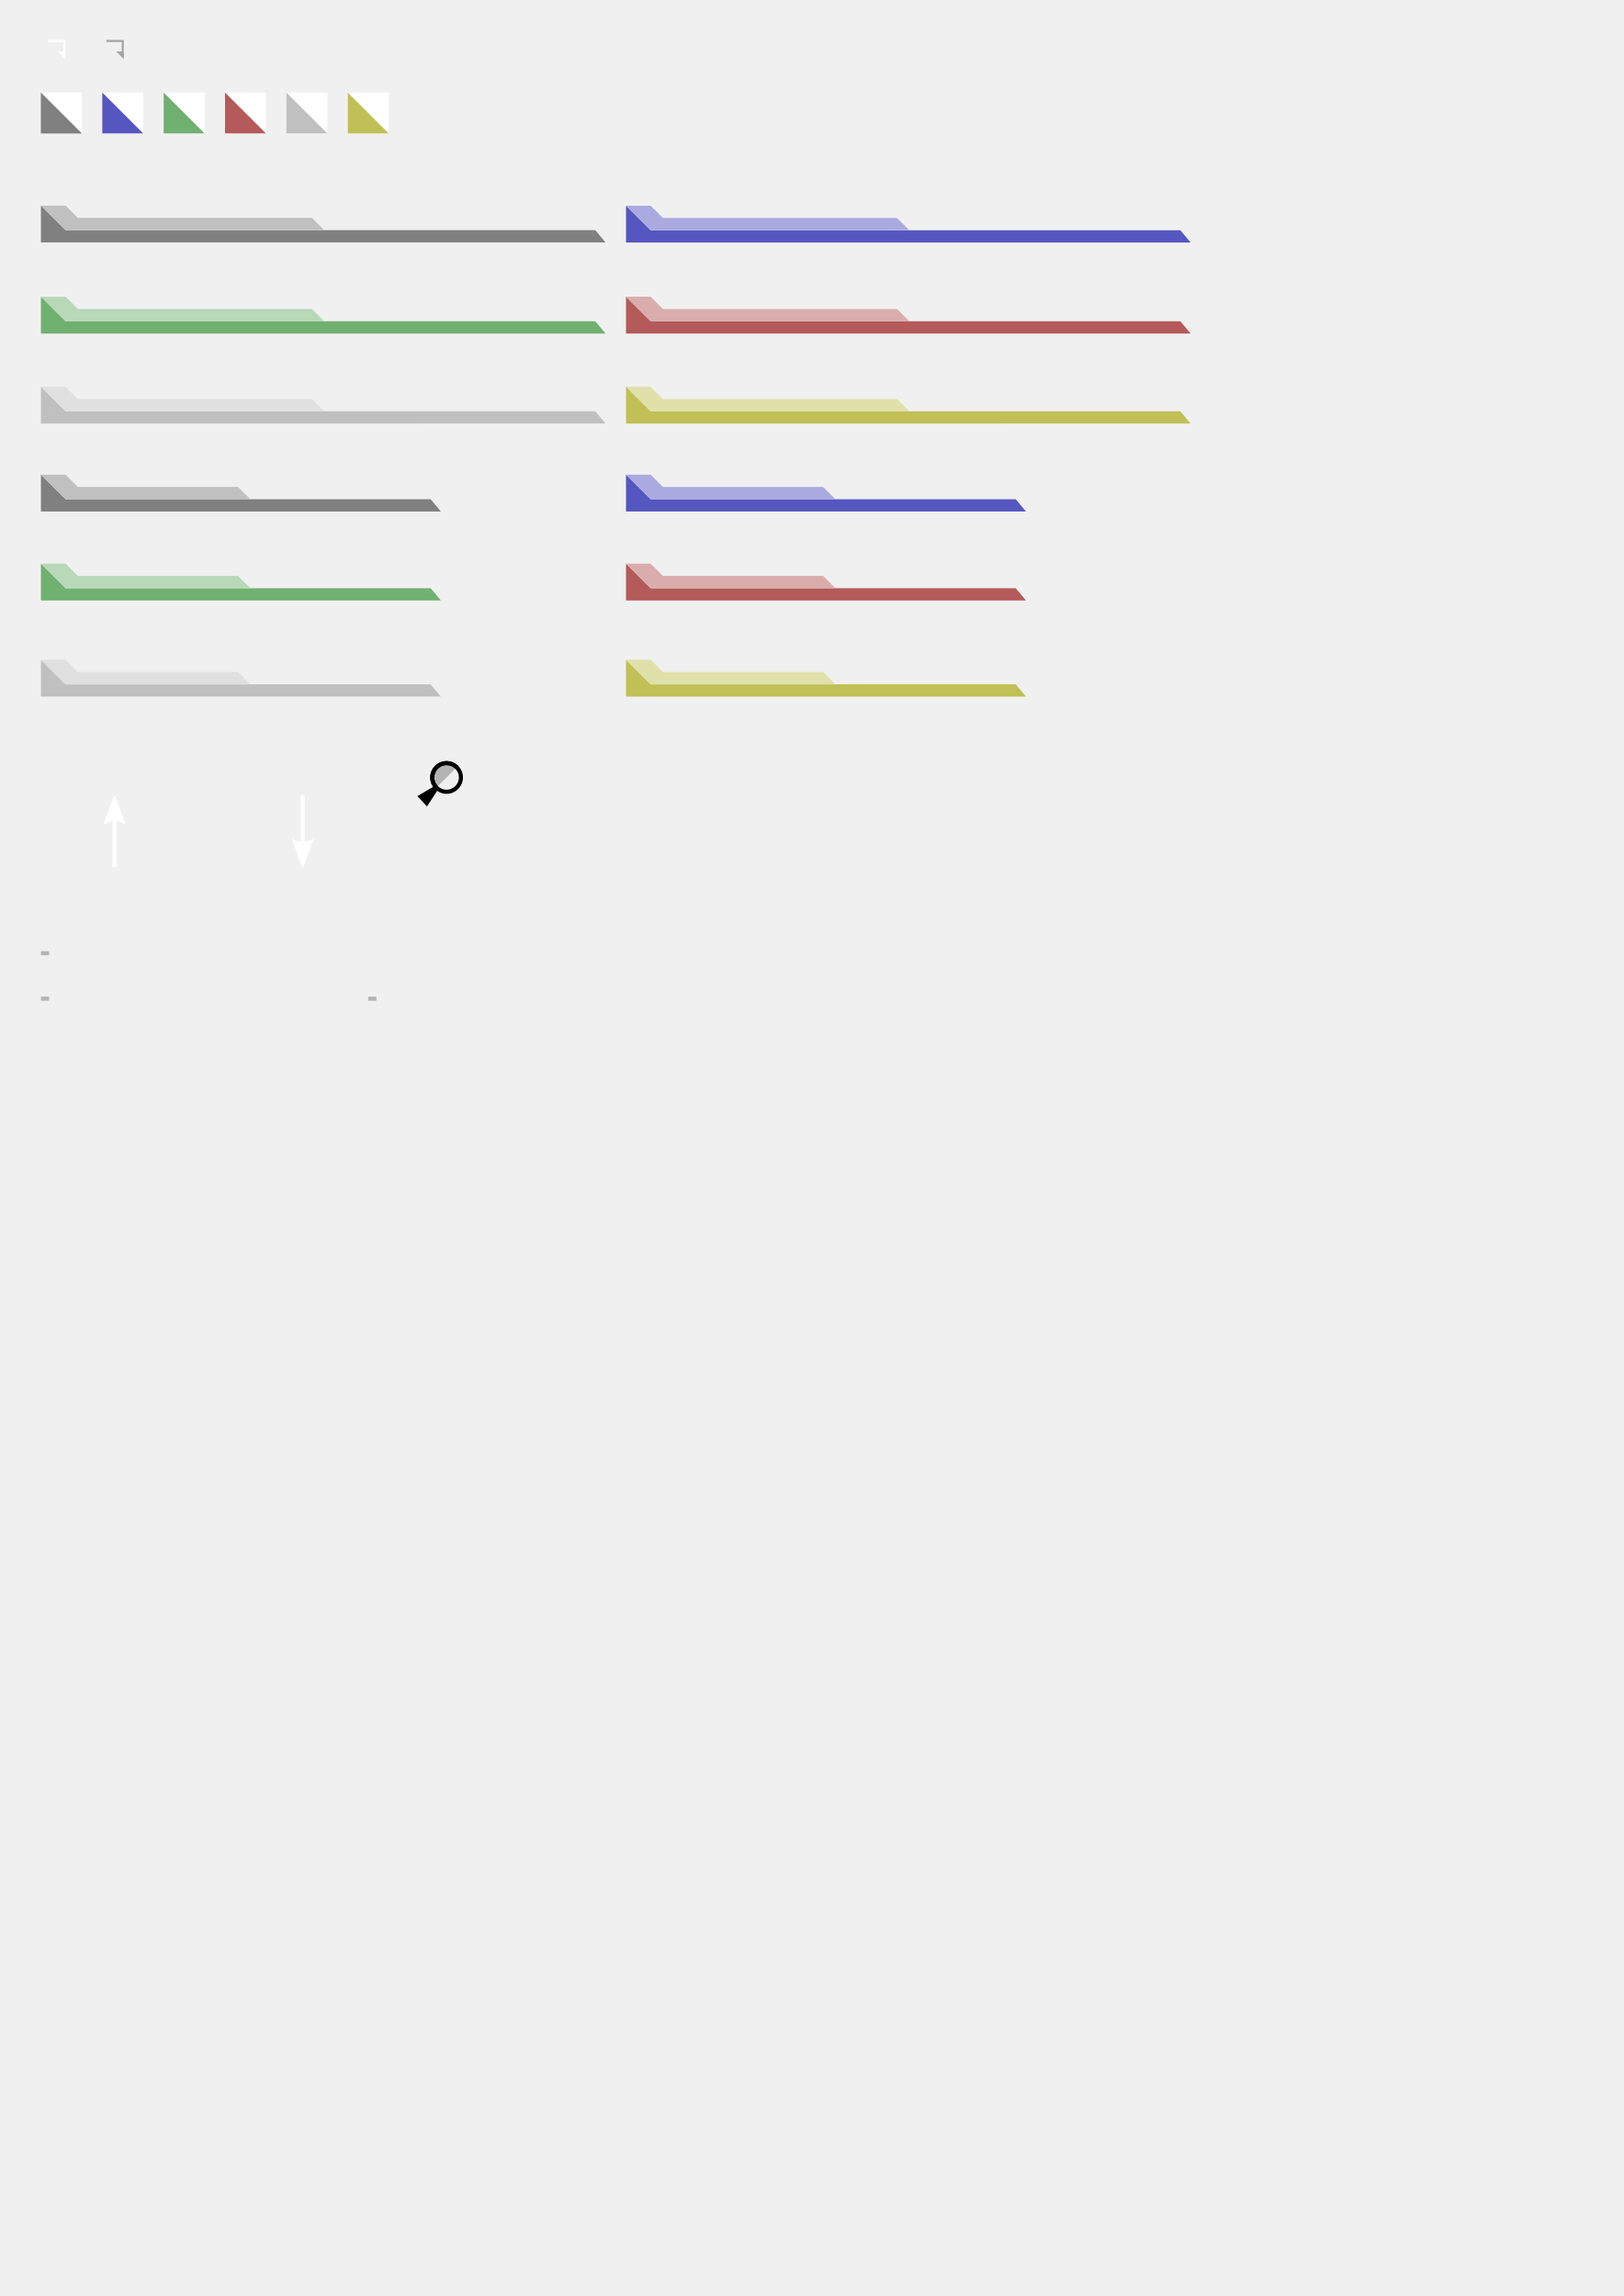
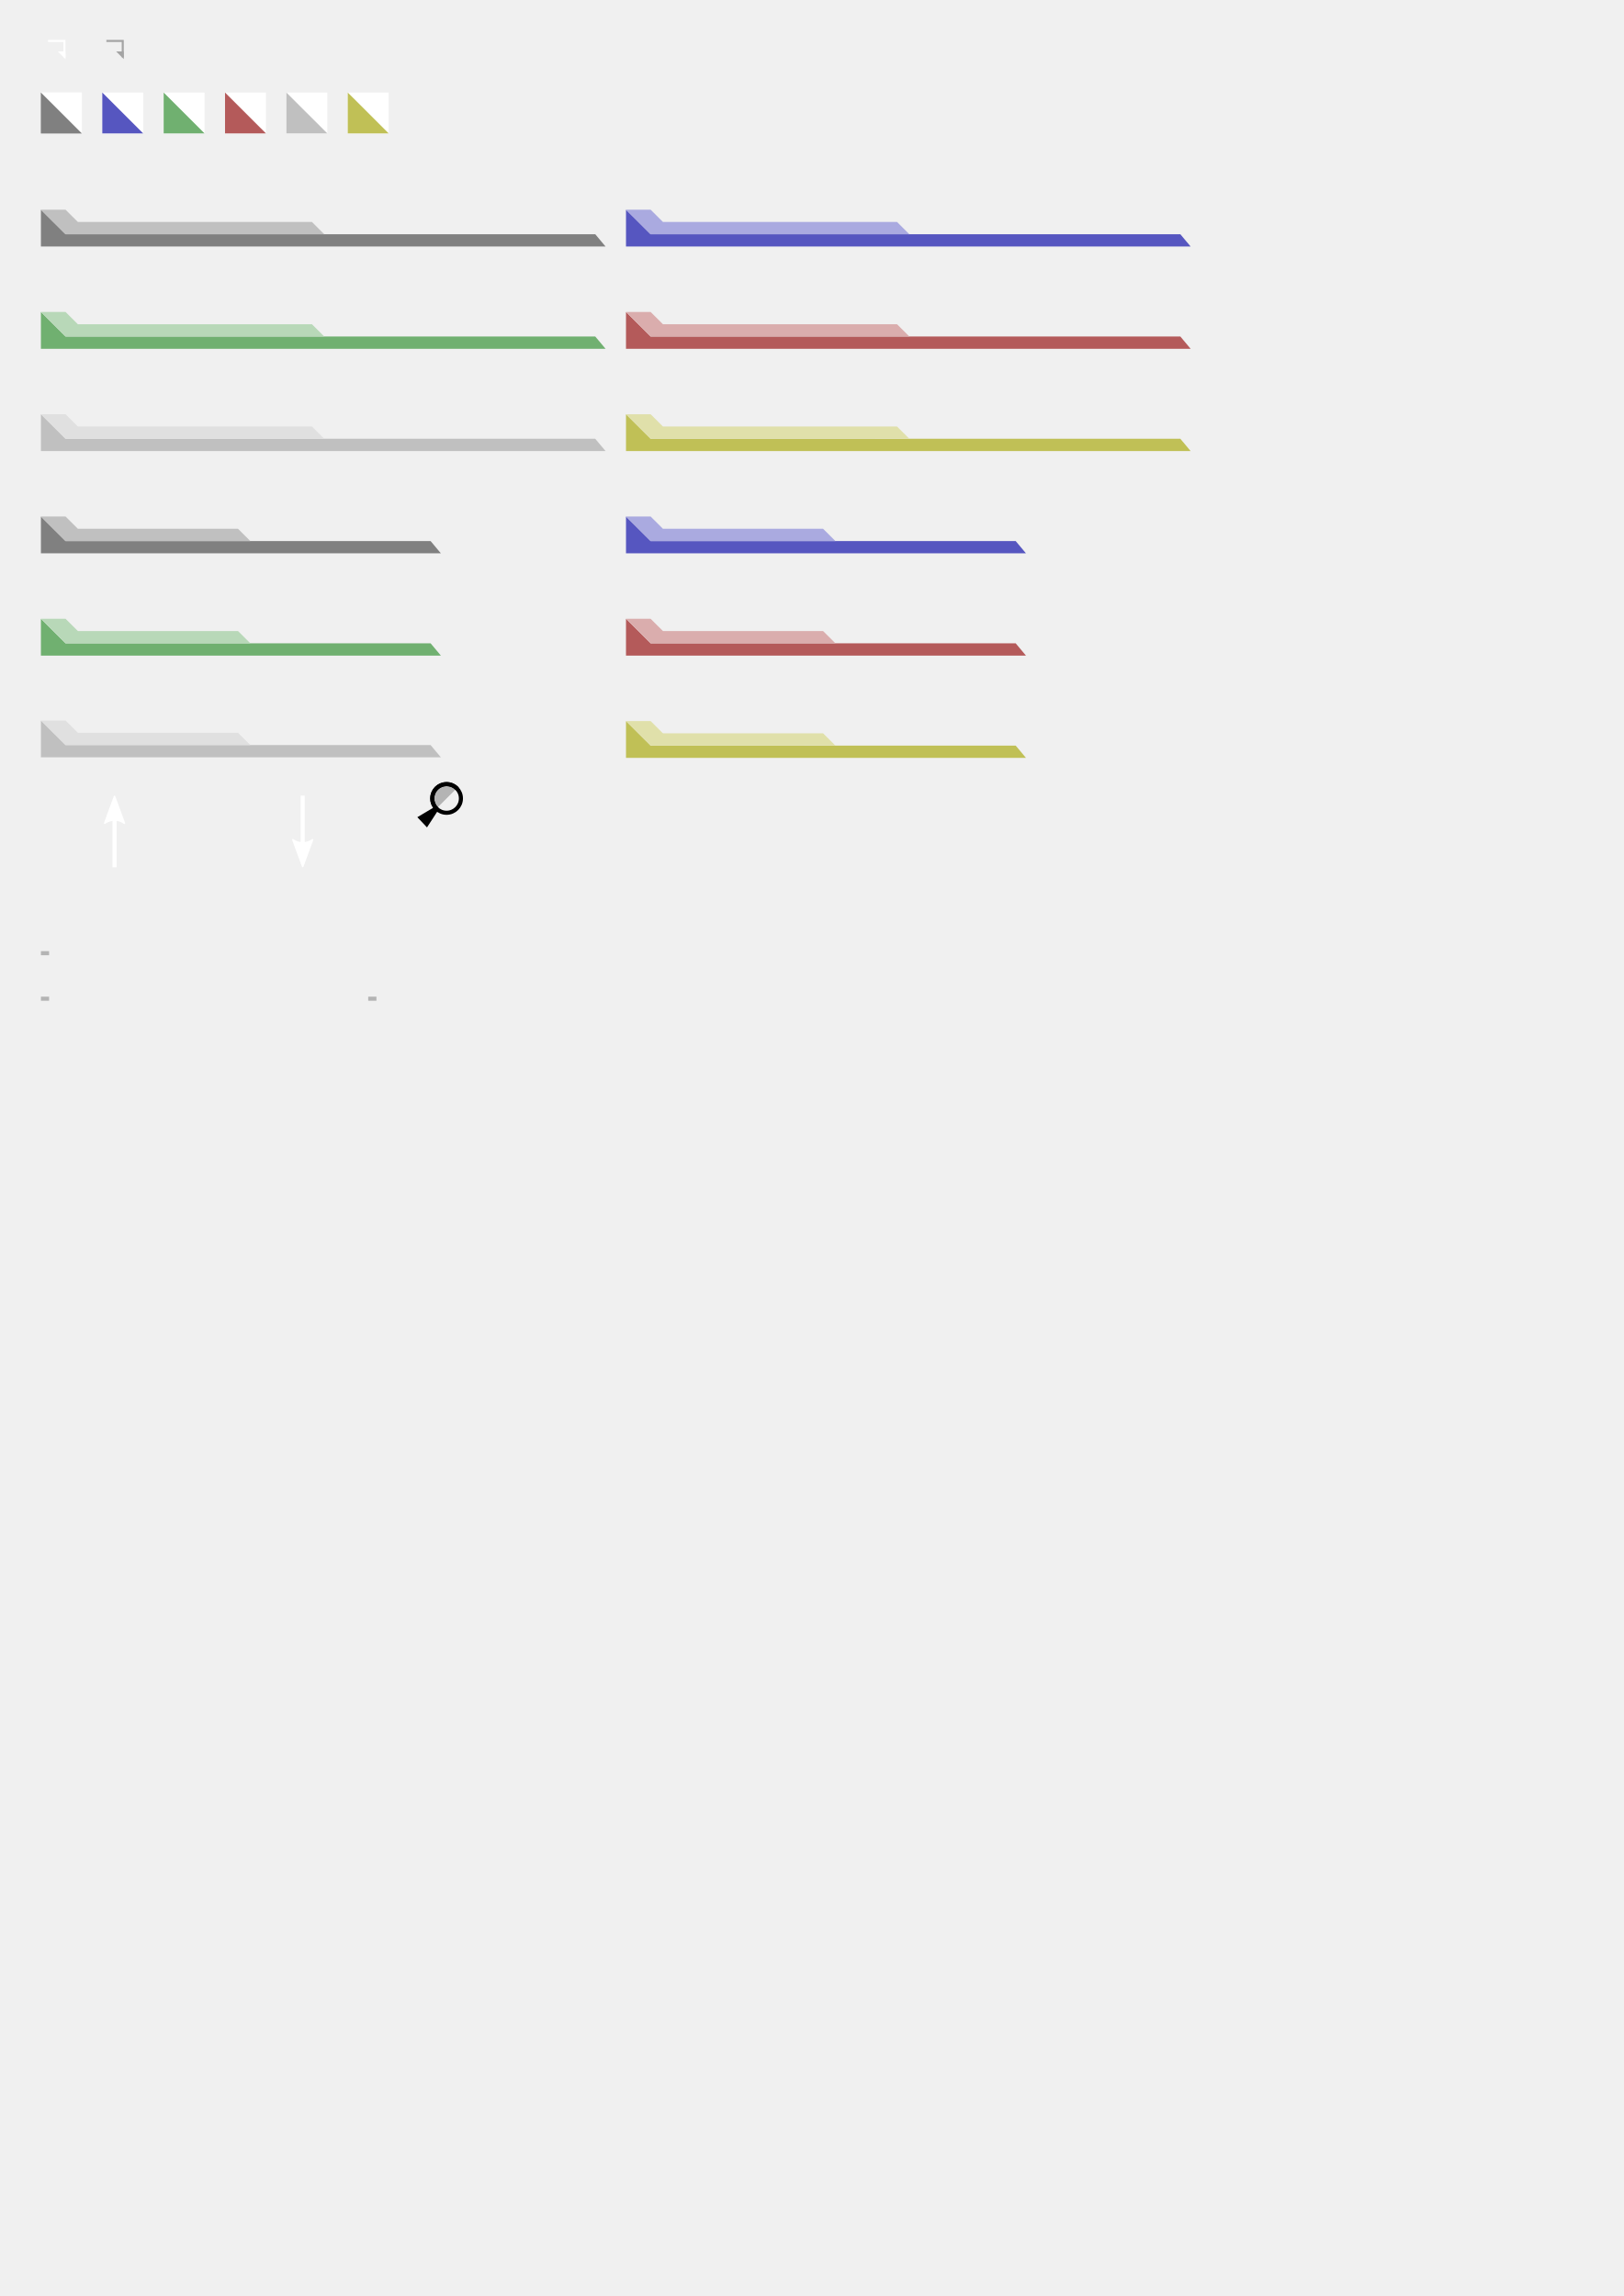
- <svg xmlns="http://www.w3.org/2000/svg" width="210mm" height="297mm" viewBox="0 0 210 297" version="1.1" id="svg6892">
+ <svg xmlns="http://www.w3.org/2000/svg" width="793.701" height="1122.52" viewBox="0 0 210 297" version="1.1" id="svg6892">
  <defs id="defs6886">
-     <marker orient="auto" refY="0.0" refX="0.0" id="Arrow2Mstart" style="overflow:visible">
-       <path id="path22340" style="fill-rule:evenodd;stroke-width:0.625;stroke-linejoin:round;stroke:#ffffff;stroke-opacity:1;fill:#ffffff;fill-opacity:1" d="M 8.719,4.034 L -2.207,0.016 L 8.719,-4.002 C 6.973,-1.63 6.983,1.616 8.719,4.034 z " transform="scale(0.6) translate(0,0)" />
+     <marker orient="auto" refY="0" refX="0" id="Arrow2Mstart" style="overflow:visible">
+       <path id="path22340" style="fill:#ffffff;fill-opacity:1;fill-rule:evenodd;stroke:#ffffff;stroke-width:0.625;stroke-linejoin:round;stroke-opacity:1" d="M 8.719,4.034 -2.207,0.016 8.719,-4.002 c -1.745,2.372 -1.735,5.617 -6e-7,8.035 z" transform="scale(0.6)" />
    </marker>
-     <marker orient="auto" refY="0.0" refX="0.0" id="Arrow1Mend" style="overflow:visible;">
-       <path id="path22325" d="M 0.0,0.0 L 5.0,-5.0 L -12.5,0.0 L 5.0,5.0 L 0.0,0.0 z " style="fill-rule:evenodd;stroke:#000000;stroke-width:1pt;stroke-opacity:1;fill:#000000;fill-opacity:1" transform="scale(0.4) rotate(180) translate(10,0)" />
+     <marker orient="auto" refY="0" refX="0" id="Arrow1Mend" style="overflow:visible">
+       <path id="path22325" d="M 0,0 5,-5 -12.5,0 5,5 Z" style="fill:#000000;fill-opacity:1;fill-rule:evenodd;stroke:#000000;stroke-width:1pt;stroke-opacity:1" transform="matrix(-0.4,0,0,-0.4,-4,0)" />
    </marker>
-     <marker orient="auto" refY="0.0" refX="0.0" id="marker22600" style="overflow:visible">
-       <path id="path22598" style="fill-rule:evenodd;stroke-width:0.625;stroke-linejoin:round;stroke:#000000;stroke-opacity:1;fill:#000000;fill-opacity:1" d="M 8.719,4.034 L -2.207,0.016 L 8.719,-4.002 C 6.973,-1.63 6.983,1.616 8.719,4.034 z " transform="scale(1.1) translate(1,0)" />
+     <marker orient="auto" refY="0" refX="0" id="marker22600" style="overflow:visible">
+       <path id="path22598" style="fill:#000000;fill-opacity:1;fill-rule:evenodd;stroke:#000000;stroke-width:0.625;stroke-linejoin:round;stroke-opacity:1" d="M 8.719,4.034 -2.207,0.016 8.719,-4.002 c -1.745,2.372 -1.735,5.617 -6e-7,8.035 z" transform="matrix(1.1,0,0,1.1,1.1,0)" />
    </marker>
-     <marker orient="auto" refY="0.0" refX="0.0" id="Arrow2Lstart" style="overflow:visible">
-       <path id="path22334" style="fill-rule:evenodd;stroke-width:0.625;stroke-linejoin:round;stroke:#000000;stroke-opacity:1;fill:#000000;fill-opacity:1" d="M 8.719,4.034 L -2.207,0.016 L 8.719,-4.002 C 6.973,-1.63 6.983,1.616 8.719,4.034 z " transform="scale(1.1) translate(1,0)" />
+     <marker orient="auto" refY="0" refX="0" id="Arrow2Lstart" style="overflow:visible">
+       <path id="path22334" style="fill:#000000;fill-opacity:1;fill-rule:evenodd;stroke:#000000;stroke-width:0.625;stroke-linejoin:round;stroke-opacity:1" d="M 8.719,4.034 -2.207,0.016 8.719,-4.002 c -1.745,2.372 -1.735,5.617 -6e-7,8.035 z" transform="matrix(1.1,0,0,1.1,1.1,0)" />
    </marker>
    <marker orient="auto" refY="0" refX="0" id="Arrow2Mstart-3" style="overflow:visible">
      <path id="path22340-1" style="fill:#ffffff;fill-opacity:1;fill-rule:evenodd;stroke:#ffffff;stroke-width:0.625;stroke-linejoin:round;stroke-opacity:1" d="M 8.719,4.034 -2.207,0.016 8.719,-4.002 c -1.745,2.372 -1.735,5.617 -6e-7,8.035 z" transform="scale(0.6)" />
    </marker>
  </defs>
  <g id="layer1">
    <rect style="opacity:1;fill:#00ffff;fill-opacity:0;stroke:none;stroke-width:0.265;stroke-linecap:round;stroke-linejoin:round;stroke-miterlimit:4;stroke-dasharray:none;stroke-dashoffset:0;stroke-opacity:1" id="rect7456" width="4.233" height="4.233" x="5.292" y="4.238" />
    <g id="g7474" transform="translate(-0.1325)">
      <path id="path7458" d="m 6.35,5.297 h 2.117 l -10e-8,2.117" style="fill:none;fill-rule:evenodd;stroke:#ffffff;stroke-width:0.265;stroke-linecap:butt;stroke-linejoin:miter;stroke-miterlimit:4;stroke-dasharray:none;stroke-opacity:1" />
      <path id="path7464" d="m 8.607,7.647 v 0 L 7.614,6.655 h 0.975 z" style="fill:#ffffff;fill-opacity:1;fill-rule:evenodd;stroke:none;stroke-width:0.265px;stroke-linecap:butt;stroke-linejoin:miter;stroke-opacity:1" />
    </g>
    <rect style="opacity:1;fill:#00ffff;fill-opacity:0;stroke:none;stroke-width:0.265;stroke-linecap:round;stroke-linejoin:round;stroke-miterlimit:4;stroke-dasharray:none;stroke-dashoffset:0;stroke-opacity:1" id="rect7456-7" width="4.233" height="4.233" x="12.832" y="4.238" />
    <g transform="translate(7.408334,-3.6999999e-6)" id="g7474-0">
      <path id="path7458-9" d="m 6.35,5.297 h 2.117 l -10e-8,2.117" style="fill:none;fill-rule:evenodd;stroke:#a4a4a4;stroke-width:0.265;stroke-linecap:butt;stroke-linejoin:miter;stroke-miterlimit:4;stroke-dasharray:none;stroke-opacity:1" />
      <path id="path7464-3" d="m 8.607,7.647 v 0 L 7.614,6.655 h 0.975 z" style="fill:#a4a4a4;fill-opacity:1;fill-rule:evenodd;stroke:none;stroke-width:0.265px;stroke-linecap:butt;stroke-linejoin:miter;stroke-opacity:1" />
    </g>
-     <g id="g7356" transform="translate(0,4.378177)">
+     <g id="g7356" transform="translate(0,4.907353)">
      <path id="path1371" d="m 78.317,26.98 -1.328,-1.587 H 8.478 l -3.187,-3.175 v 4.763 z" style="fill:#808080;fill-opacity:1;fill-rule:evenodd;stroke:none;stroke-width:0.265px;stroke-linecap:butt;stroke-linejoin:miter;stroke-opacity:1" />
      <path id="path1373" d="m 41.937,25.393 -1.593,-1.587 h -30.272 l -1.593,-1.587 h -3.187 l 3.187,3.175 z" style="fill:#c0c0c0;fill-opacity:1;fill-rule:evenodd;stroke:none;stroke-width:0.265px;stroke-linecap:butt;stroke-linejoin:miter;stroke-opacity:1" />
    </g>
-     <g id="g8612" transform="translate(0,4.378177)">
+     <g id="g8612" transform="translate(0,4.894791)">
      <path id="path1371-6" d="m 153.988,26.993 -1.328,-1.587 H 84.149 l -3.187,-3.175 v 4.763 z" style="display:inline;fill:#5656c0;fill-opacity:1;fill-rule:evenodd;stroke:none;stroke-width:0.265px;stroke-linecap:butt;stroke-linejoin:miter;stroke-opacity:1" />
      <path id="path1373-7" d="m 117.608,25.405 -1.593,-1.587 H 85.742 l -1.593,-1.587 h -3.187 l 3.187,3.175 z" style="display:inline;fill:#aaaae0;fill-opacity:1;fill-rule:evenodd;stroke:none;stroke-width:0.265px;stroke-linecap:butt;stroke-linejoin:miter;stroke-opacity:1" />
    </g>
-     <g id="g8618" transform="translate(0,6.494843)">
+     <g id="g8618" transform="translate(-9.9999935e-8,8.466662)">
      <path id="path1371-6-5" d="M 78.317,36.65 76.988,35.062 H 8.478 l -3.187,-3.175 V 36.65 Z" style="display:inline;fill:#70b070;fill-opacity:1;fill-rule:evenodd;stroke:none;stroke-width:0.265px;stroke-linecap:butt;stroke-linejoin:miter;stroke-opacity:1" />
      <path id="path1373-7-3" d="m 41.937,35.062 -1.593,-1.587 H 10.071 L 8.478,31.887 h -3.187 l 3.187,3.175 z" style="display:inline;fill:#b8d8b8;fill-opacity:1;fill-rule:evenodd;stroke:none;stroke-width:0.265px;stroke-linecap:butt;stroke-linejoin:miter;stroke-opacity:1" />
    </g>
-     <g id="g23329" transform="translate(0,6.494843)">
+     <g id="g23329" transform="translate(0,8.466671)">
      <path id="path1371-6-5-5" d="m 153.988,36.65 -1.328,-1.587 H 84.149 l -3.187,-3.175 v 4.763 z" style="display:inline;fill:#b45a5a;fill-opacity:1;fill-rule:evenodd;stroke:none;stroke-width:0.265px;stroke-linecap:butt;stroke-linejoin:miter;stroke-opacity:1" />
      <path id="path1373-7-3-6" d="m 117.608,35.062 -1.593,-1.587 H 85.742 l -1.593,-1.587 h -3.187 l 3.187,3.175 z" style="display:inline;fill:#daadad;fill-opacity:1;fill-rule:evenodd;stroke:none;stroke-width:0.265px;stroke-linecap:butt;stroke-linejoin:miter;stroke-opacity:1" />
    </g>
-     <g id="g9868" transform="translate(0,8.082344)">
+     <g id="g9868" transform="translate(0,11.64165)">
      <path id="path1371-6-5-5-2" d="m 78.317,46.704 -1.328,-1.587 H 8.478 l -3.187,-3.175 v 4.763 z" style="display:inline;fill:#c0c0c0;fill-opacity:1;fill-rule:evenodd;stroke:none;stroke-width:0.265px;stroke-linecap:butt;stroke-linejoin:miter;stroke-opacity:1" />
      <path id="path1373-7-3-6-9" d="m 41.937,45.117 -1.593,-1.588 h -30.272 L 8.478,41.942 H 5.292 l 3.187,3.175 z" style="display:inline;fill:#e0e0e0;fill-opacity:1;fill-rule:evenodd;stroke:none;stroke-width:0.265px;stroke-linecap:butt;stroke-linejoin:miter;stroke-opacity:1" />
    </g>
    <rect style="opacity:1;fill:#000000;fill-opacity:0.251;stroke:none;stroke-width:0.748;stroke-linecap:round;stroke-linejoin:round;stroke-miterlimit:4;stroke-dasharray:none;stroke-dashoffset:0;stroke-opacity:1" id="rect1026" width="1.058" height="0.529" x="5.292" y="123.036" />
    <rect style="opacity:1;fill:#ffff00;fill-opacity:0;stroke:none;stroke-width:0.529;stroke-linecap:round;stroke-linejoin:round;stroke-miterlimit:4;stroke-dasharray:none;stroke-dashoffset:0;stroke-opacity:1" id="rect1049" width="106.892" height="0.529" x="5.292" y="128.923" />
    <rect style="opacity:1;fill:#000000;fill-opacity:0.251;stroke:none;stroke-width:0.748;stroke-linecap:round;stroke-linejoin:round;stroke-miterlimit:4;stroke-dasharray:none;stroke-dashoffset:0;stroke-opacity:1" id="rect1026-3" width="1.058" height="0.529" x="5.292" y="128.923" />
    <rect style="opacity:1;fill:#000000;fill-opacity:0.251;stroke:none;stroke-width:0.748;stroke-linecap:round;stroke-linejoin:round;stroke-miterlimit:4;stroke-dasharray:none;stroke-dashoffset:0;stroke-opacity:1" id="rect1026-6" width="1.058" height="0.529" x="47.625" y="128.923" />
  </g>
  <g id="layer2">
    <g id="g6623">
      <rect y="11.972" x="5.292" height="5.292" width="5.292" id="rect6593" style="opacity:1;fill:#ffffff;fill-opacity:1;stroke:none;stroke-width:0.265;stroke-linecap:round;stroke-linejoin:round;stroke-miterlimit:4;stroke-dasharray:none;stroke-dashoffset:0;stroke-opacity:1" />
-       <path id="path6619" d="M 5.292,11.97 10.583,17.256 H 5.292 Z" style="fill:#808080;fill-rule:evenodd;stroke:none;stroke-width:0.265px;stroke-linecap:butt;stroke-linejoin:miter;stroke-opacity:1;fill-opacity:1" />
+       <path id="path6619" d="M 5.292,11.97 10.583,17.256 H 5.292 Z" style="fill:#808080;fill-opacity:1;fill-rule:evenodd;stroke:none;stroke-width:0.265px;stroke-linecap:butt;stroke-linejoin:miter;stroke-opacity:1" />
    </g>
    <g transform="translate(7.9375,6.5000002e-6)" id="g6623-3">
      <rect y="11.972" x="5.292" height="5.292" width="5.292" id="rect6593-6" style="opacity:1;fill:#ffffff;fill-opacity:1;stroke:none;stroke-width:0.265;stroke-linecap:round;stroke-linejoin:round;stroke-miterlimit:4;stroke-dasharray:none;stroke-dashoffset:0;stroke-opacity:1" />
      <path id="path6619-7" d="M 5.292,11.97 10.583,17.256 H 5.292 Z" style="fill:#5656c0;fill-opacity:1;fill-rule:evenodd;stroke:none;stroke-width:0.265px;stroke-linecap:butt;stroke-linejoin:miter;stroke-opacity:1" />
    </g>
    <g transform="translate(15.875,6.5000002e-6)" id="g6623-5">
      <rect y="11.972" x="5.292" height="5.292" width="5.292" id="rect6593-3" style="opacity:1;fill:#ffffff;fill-opacity:1;stroke:none;stroke-width:0.265;stroke-linecap:round;stroke-linejoin:round;stroke-miterlimit:4;stroke-dasharray:none;stroke-dashoffset:0;stroke-opacity:1" />
      <path id="path6619-5" d="M 5.292,11.97 10.583,17.256 H 5.292 Z" style="fill:#70b070;fill-opacity:1;fill-rule:evenodd;stroke:none;stroke-width:0.265px;stroke-linecap:butt;stroke-linejoin:miter;stroke-opacity:1" />
    </g>
    <g transform="translate(-1.0563762e-7,6.5000001e-6)" id="g6623-6">
      <rect y="11.972" x="5.292" height="5.292" width="5.292" id="rect6593-2" style="opacity:1;fill:#ffffff;fill-opacity:1;stroke:none;stroke-width:0.265;stroke-linecap:round;stroke-linejoin:round;stroke-miterlimit:4;stroke-dasharray:none;stroke-dashoffset:0;stroke-opacity:1" />
      <path id="path6619-9" d="M 5.292,11.97 10.583,17.256 H 5.292 Z" style="fill:#808080;fill-opacity:1;fill-rule:evenodd;stroke:none;stroke-width:0.265px;stroke-linecap:butt;stroke-linejoin:miter;stroke-opacity:1" />
    </g>
    <g transform="translate(23.8125,6.5000002e-6)" id="g6623-6-2">
      <rect y="11.972" x="5.292" height="5.292" width="5.292" id="rect6593-2-7" style="opacity:1;fill:#ffffff;fill-opacity:1;stroke:none;stroke-width:0.265;stroke-linecap:round;stroke-linejoin:round;stroke-miterlimit:4;stroke-dasharray:none;stroke-dashoffset:0;stroke-opacity:1" />
      <path id="path6619-9-0" d="M 5.292,11.97 10.583,17.256 H 5.292 Z" style="fill:#b45a5a;fill-opacity:1;fill-rule:evenodd;stroke:none;stroke-width:0.265px;stroke-linecap:butt;stroke-linejoin:miter;stroke-opacity:1" />
    </g>
    <g transform="translate(31.75,6.5000002e-6)" id="g6623-6-0">
      <rect y="11.972" x="5.292" height="5.292" width="5.292" id="rect6593-2-6" style="opacity:1;fill:#ffffff;fill-opacity:1;stroke:none;stroke-width:0.265;stroke-linecap:round;stroke-linejoin:round;stroke-miterlimit:4;stroke-dasharray:none;stroke-dashoffset:0;stroke-opacity:1" />
      <path id="path6619-9-2" d="M 5.292,11.97 10.583,17.256 H 5.292 Z" style="fill:#c0c0c0;fill-opacity:1;fill-rule:evenodd;stroke:none;stroke-width:0.265px;stroke-linecap:butt;stroke-linejoin:miter;stroke-opacity:1" />
    </g>
    <g transform="translate(39.6875,6.5000002e-6)" id="g6623-6-6">
      <rect y="11.972" x="5.292" height="5.292" width="5.292" id="rect6593-2-1" style="opacity:1;fill:#ffffff;fill-opacity:1;stroke:none;stroke-width:0.265;stroke-linecap:round;stroke-linejoin:round;stroke-miterlimit:4;stroke-dasharray:none;stroke-dashoffset:0;stroke-opacity:1" />
      <path id="path6619-9-8" d="M 5.292,11.97 10.583,17.256 H 5.292 Z" style="fill:#c0c056;fill-opacity:1;fill-rule:evenodd;stroke:none;stroke-width:0.265px;stroke-linecap:butt;stroke-linejoin:miter;stroke-opacity:1" />
    </g>
-     <g id="g10635" transform="translate(0,8.082344)">
+     <g id="g10635" transform="translate(0,11.64165)">
      <path id="path1371-6-5-5-2-1" d="m 153.988,46.704 -1.328,-1.587 H 84.149 l -3.187,-3.175 v 4.763 z" style="display:inline;fill:#c0c056;fill-opacity:1;fill-rule:evenodd;stroke:none;stroke-width:0.265px;stroke-linecap:butt;stroke-linejoin:miter;stroke-opacity:1" />
      <path id="path1373-7-3-6-9-2" d="m 117.608,45.117 -1.593,-1.587 H 85.742 l -1.593,-1.587 h -3.187 l 3.187,3.175 z" style="display:inline;fill:#e0e0aa;fill-opacity:1;fill-rule:evenodd;stroke:none;stroke-width:0.265px;stroke-linecap:butt;stroke-linejoin:miter;stroke-opacity:1" />
    </g>
-     <g id="g12034" transform="translate(0,8.61151)">
+     <g id="g12034" transform="translate(0,14.02291)">
      <path id="path1371-2" d="m 57.02,57.552 -1.328,-1.587 H 8.478 l -3.187,-3.175 v 4.763 z" style="fill:#808080;fill-opacity:1;fill-rule:evenodd;stroke:none;stroke-width:0.265px;stroke-linecap:butt;stroke-linejoin:miter;stroke-opacity:1" />
      <path id="path1373-0" d="m 32.377,55.965 -1.593,-1.587 h -20.712 l -1.593,-1.587 h -3.187 l 3.187,3.175 z" style="fill:#c0c0c0;fill-opacity:1;fill-rule:evenodd;stroke:none;stroke-width:0.265px;stroke-linecap:butt;stroke-linejoin:miter;stroke-opacity:1" />
    </g>
-     <g id="g12038" transform="translate(0,8.61151)">
+     <g id="g12038" transform="translate(0,14.02291)">
      <path id="path1371-23" d="m 132.691,57.552 -1.328,-1.587 H 84.149 l -3.187,-3.175 v 4.763 z" style="fill:#5656c0;fill-opacity:1;fill-rule:evenodd;stroke:none;stroke-width:0.265px;stroke-linecap:butt;stroke-linejoin:miter;stroke-opacity:1" />
      <path id="path1373-75" d="m 108.048,55.965 -1.593,-1.587 H 85.742 l -1.593,-1.587 h -3.187 l 3.187,3.175 z" style="fill:#aaaae0;fill-opacity:1;fill-rule:evenodd;stroke:none;stroke-width:0.265px;stroke-linecap:butt;stroke-linejoin:miter;stroke-opacity:1" />
    </g>
-     <g id="g13288" style="fill:#70b070;fill-opacity:1" transform="translate(0,8.61151)">
+     <g id="g13288" style="fill:#70b070;fill-opacity:1" transform="translate(0,15.7427)">
      <path id="path1371-9" d="m 57.02,69.061 -1.328,-1.587 H 8.478 l -3.187,-3.175 v 4.763 z" style="fill:#70b070;fill-opacity:1;fill-rule:evenodd;stroke:none;stroke-width:0.265px;stroke-linecap:butt;stroke-linejoin:miter;stroke-opacity:1" />
      <path id="path1373-2" d="M 32.377,67.474 30.784,65.886 h -20.712 L 8.478,64.299 h -3.187 l 3.187,3.175 z" style="fill:#b8d8b8;fill-opacity:1;fill-rule:evenodd;stroke:none;stroke-width:0.265px;stroke-linecap:butt;stroke-linejoin:miter;stroke-opacity:1" />
    </g>
-     <g id="g13292" transform="translate(0,8.61151)">
+     <g id="g13292" transform="translate(0,15.7427)">
      <path id="path1371-28" d="m 132.691,69.061 -1.328,-1.587 H 84.149 l -3.187,-3.175 v 4.763 z" style="fill:#b45a5a;fill-opacity:1;fill-rule:evenodd;stroke:none;stroke-width:0.265px;stroke-linecap:butt;stroke-linejoin:miter;stroke-opacity:1" />
      <path id="path1373-9" d="m 108.048,67.474 -1.593,-1.587 H 85.742 l -1.593,-1.587 h -3.187 l 3.187,3.175 z" style="fill:#daadad;fill-opacity:1;fill-rule:evenodd;stroke:none;stroke-width:0.265px;stroke-linecap:butt;stroke-linejoin:miter;stroke-opacity:1" />
    </g>
-     <g id="g13920" transform="translate(0,9.669844)">
+     <g id="g13920" transform="translate(0,17.52394)">
      <path id="path1371-7" d="m 57.02,80.439 -1.328,-1.587 H 8.478 l -3.187,-3.175 v 4.763 z" style="fill:#c0c0c0;fill-opacity:1;fill-rule:evenodd;stroke:none;stroke-width:0.265px;stroke-linecap:butt;stroke-linejoin:miter;stroke-opacity:1" />
      <path id="path1373-3" d="m 32.377,78.851 -1.593,-1.587 h -20.712 l -1.593,-1.587 h -3.187 l 3.187,3.175 z" style="fill:#e0e0e0;fill-opacity:1;fill-rule:evenodd;stroke:none;stroke-width:0.265px;stroke-linecap:butt;stroke-linejoin:miter;stroke-opacity:1" />
    </g>
-     <g id="g14687" transform="translate(0,9.669844)">
+     <g id="g14687" transform="translate(0,17.59478)">
      <path id="path1371-61" d="m 132.691,80.439 -1.328,-1.587 H 84.149 l -3.187,-3.175 v 4.763 z" style="fill:#c0c056;fill-opacity:1;fill-rule:evenodd;stroke:none;stroke-width:0.265px;stroke-linecap:butt;stroke-linejoin:miter;stroke-opacity:1" />
      <path id="path1373-29" d="m 108.048,78.851 -1.593,-1.587 H 85.742 l -1.593,-1.587 h -3.187 l 3.187,3.175 z" style="fill:#e0e0aa;fill-opacity:1;fill-rule:evenodd;stroke:none;stroke-width:0.265px;stroke-linecap:butt;stroke-linejoin:miter;stroke-opacity:1" />
    </g>
    <rect style="opacity:1;fill:#c0c056;fill-opacity:0;stroke:none;stroke-width:0.265;stroke-linecap:round;stroke-linejoin:round;stroke-miterlimit:4;stroke-dasharray:none;stroke-dashoffset:0;stroke-opacity:1" id="rect14691" width="19.05" height="19.05" x="5.292" y="98.43" />
    <path style="fill:none;fill-rule:evenodd;stroke:#ffffff;stroke-width:0.529;stroke-linecap:butt;stroke-linejoin:miter;stroke-miterlimit:4;stroke-dasharray:none;stroke-opacity:1;marker-start:url(#Arrow2Mstart)" d="m 14.817,103.722 v 8.467" id="path14693" />
    <rect style="opacity:1;fill:#c0c056;fill-opacity:0;stroke:none;stroke-width:0.265;stroke-linecap:round;stroke-linejoin:round;stroke-miterlimit:4;stroke-dasharray:none;stroke-dashoffset:0;stroke-opacity:1" id="rect14691-9" width="19.05" height="19.05" x="29.633" y="98.43" />
    <path style="fill:none;fill-rule:evenodd;stroke:#ffffff;stroke-width:0.529;stroke-linecap:butt;stroke-linejoin:miter;stroke-miterlimit:4;stroke-dasharray:none;stroke-opacity:1;marker-start:url(#Arrow2Mstart-3)" d="m 39.148,111.389 v -8.467" id="path14693-4" />
-     <g id="g23325" transform="translate(-9.142564,7.099601)">
+     <g id="g23325" transform="translate(-9.142564,9.815725)">
      <path id="path23305" d="m 63.118,95.891 2.351,-1.396 0.404,0.404 -1.506,2.315 z" style="fill:#000000;fill-opacity:1;fill-rule:evenodd;stroke:none;stroke-width:0.265px;stroke-linecap:butt;stroke-linejoin:miter;stroke-opacity:1" />
      <circle r="1.854" cy="93.466" cx="66.901" id="path23301" style="opacity:1;fill:none;fill-opacity:1;stroke:#000000;stroke-width:0.529;stroke-linecap:round;stroke-linejoin:round;stroke-miterlimit:4;stroke-dasharray:none;stroke-dashoffset:0;stroke-opacity:1" />
      <path d="m 65.59,94.777 a 1.854,1.854 0 0 1 0,-2.623 1.854,1.854 0 0 1 2.623,-10e-7" id="path23301-7" style="opacity:1;fill:#000000;fill-opacity:0.251;stroke:#000000;stroke-width:0.525;stroke-linecap:round;stroke-linejoin:round;stroke-miterlimit:4;stroke-dasharray:none;stroke-dashoffset:0;stroke-opacity:1" />
    </g>
  </g>
</svg>
